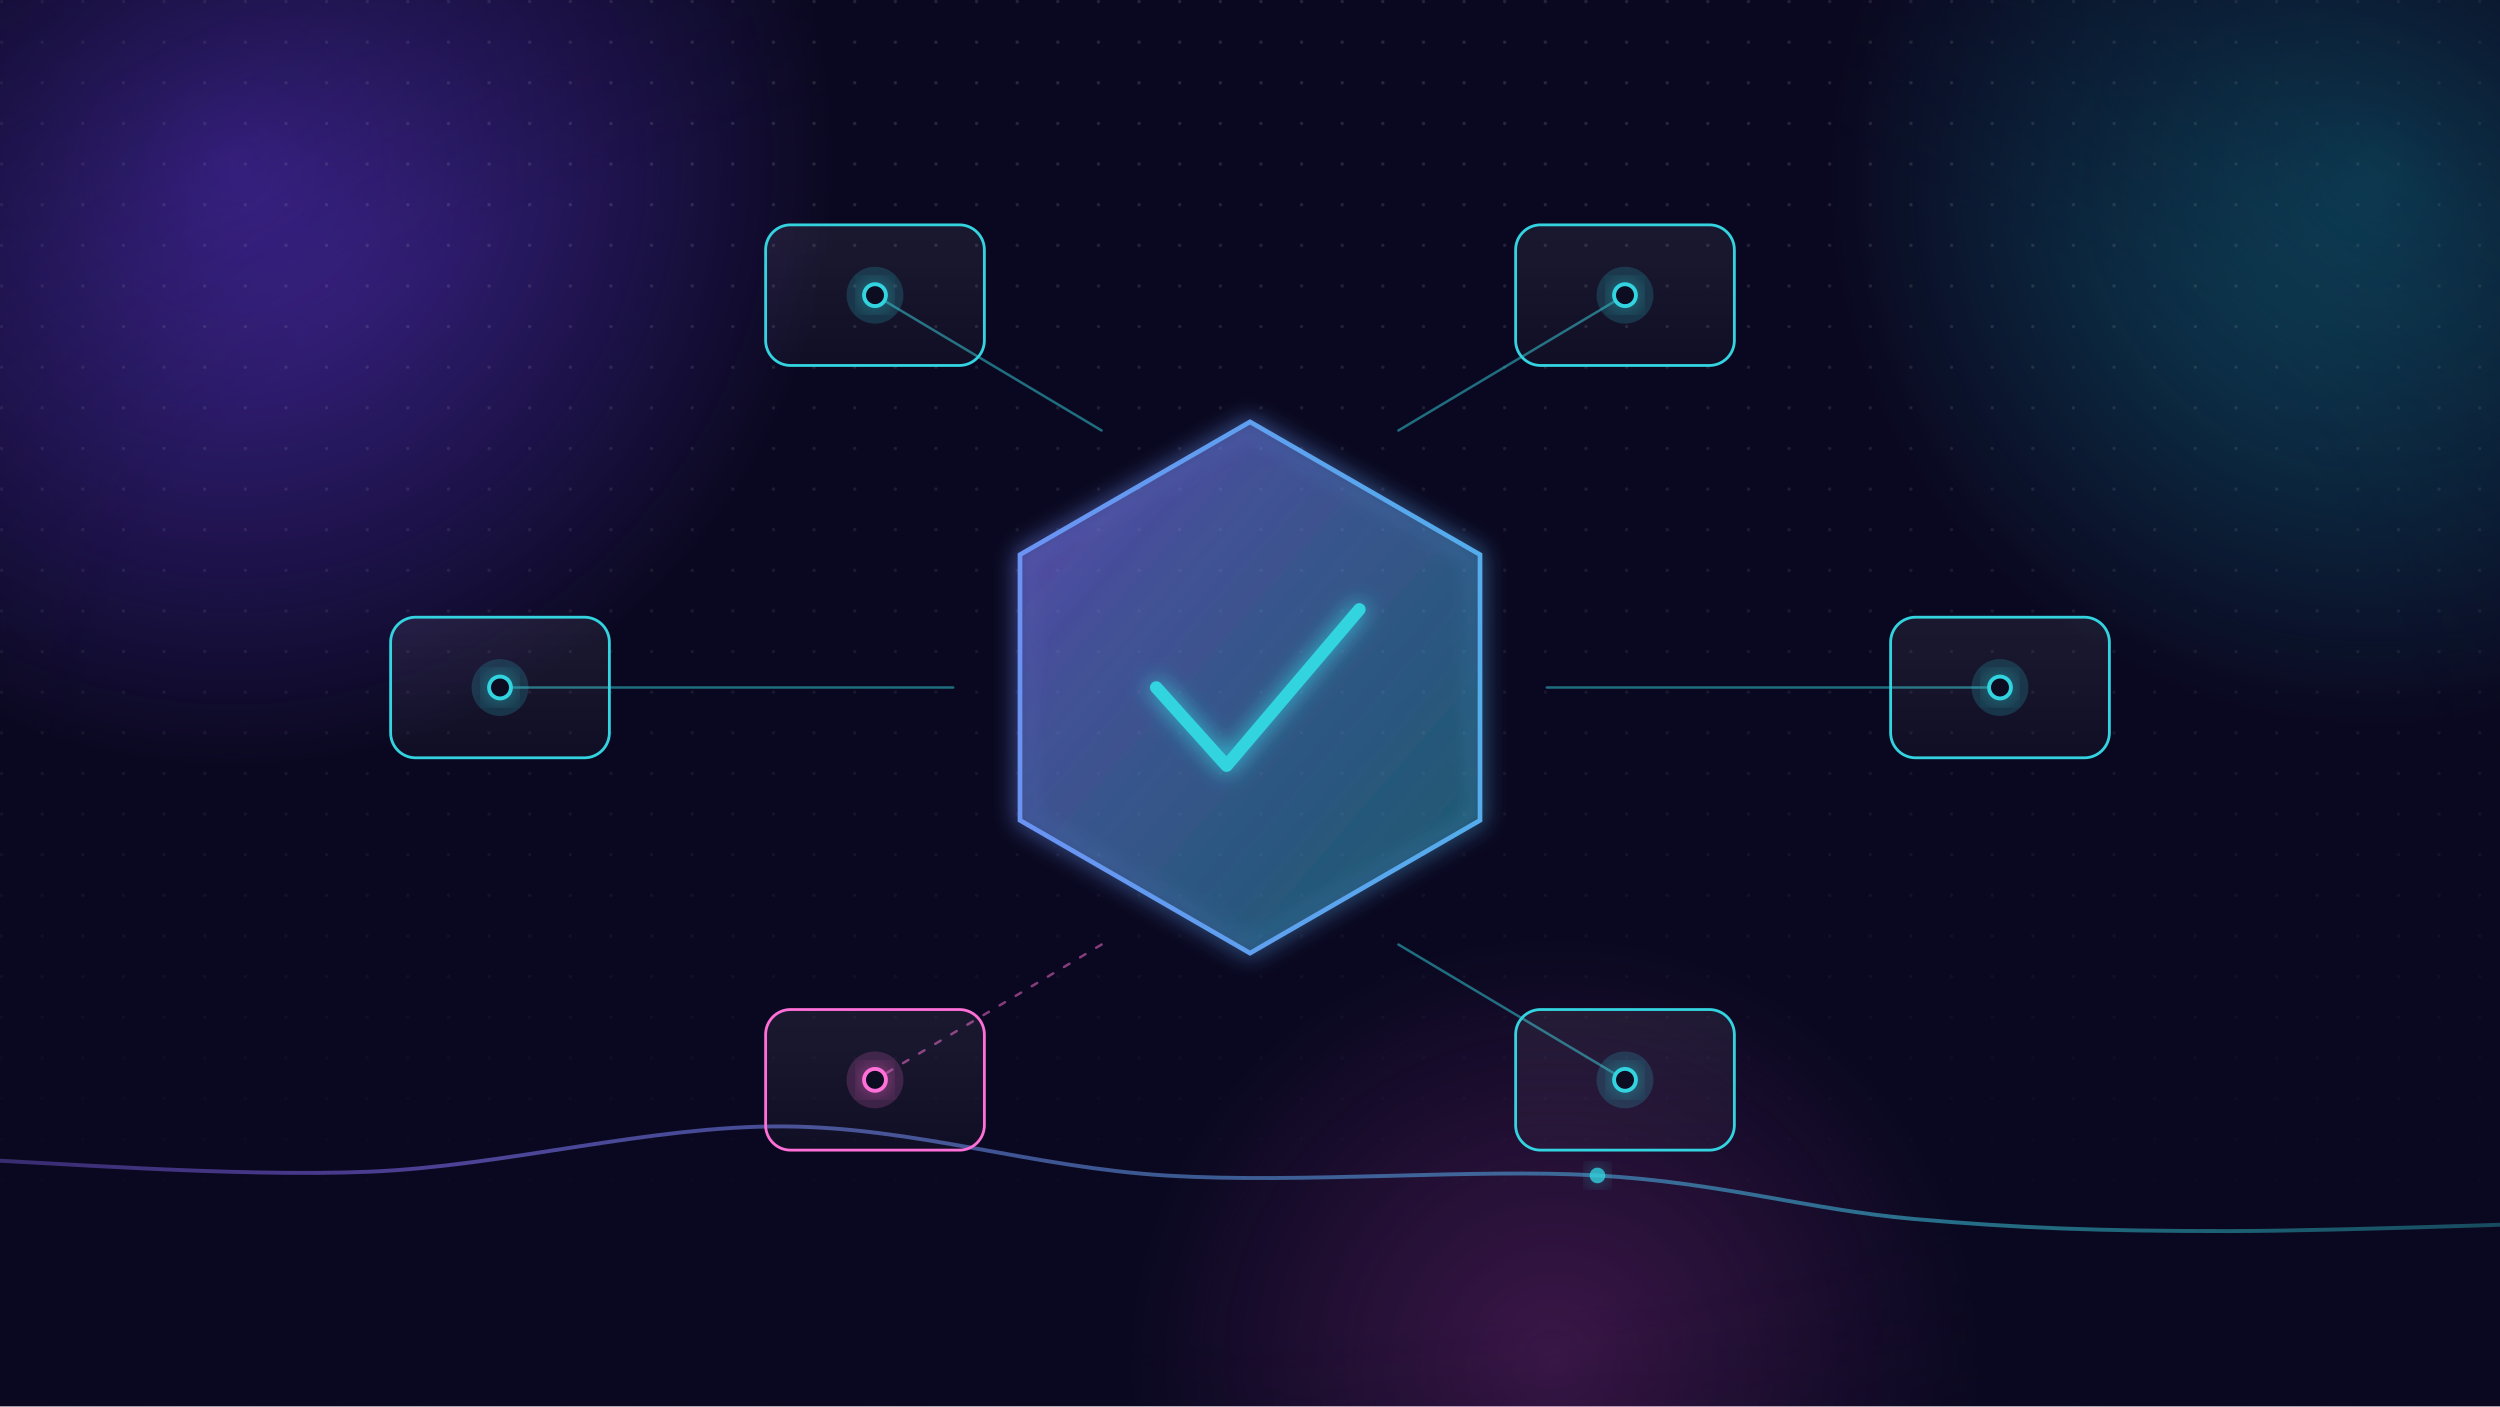
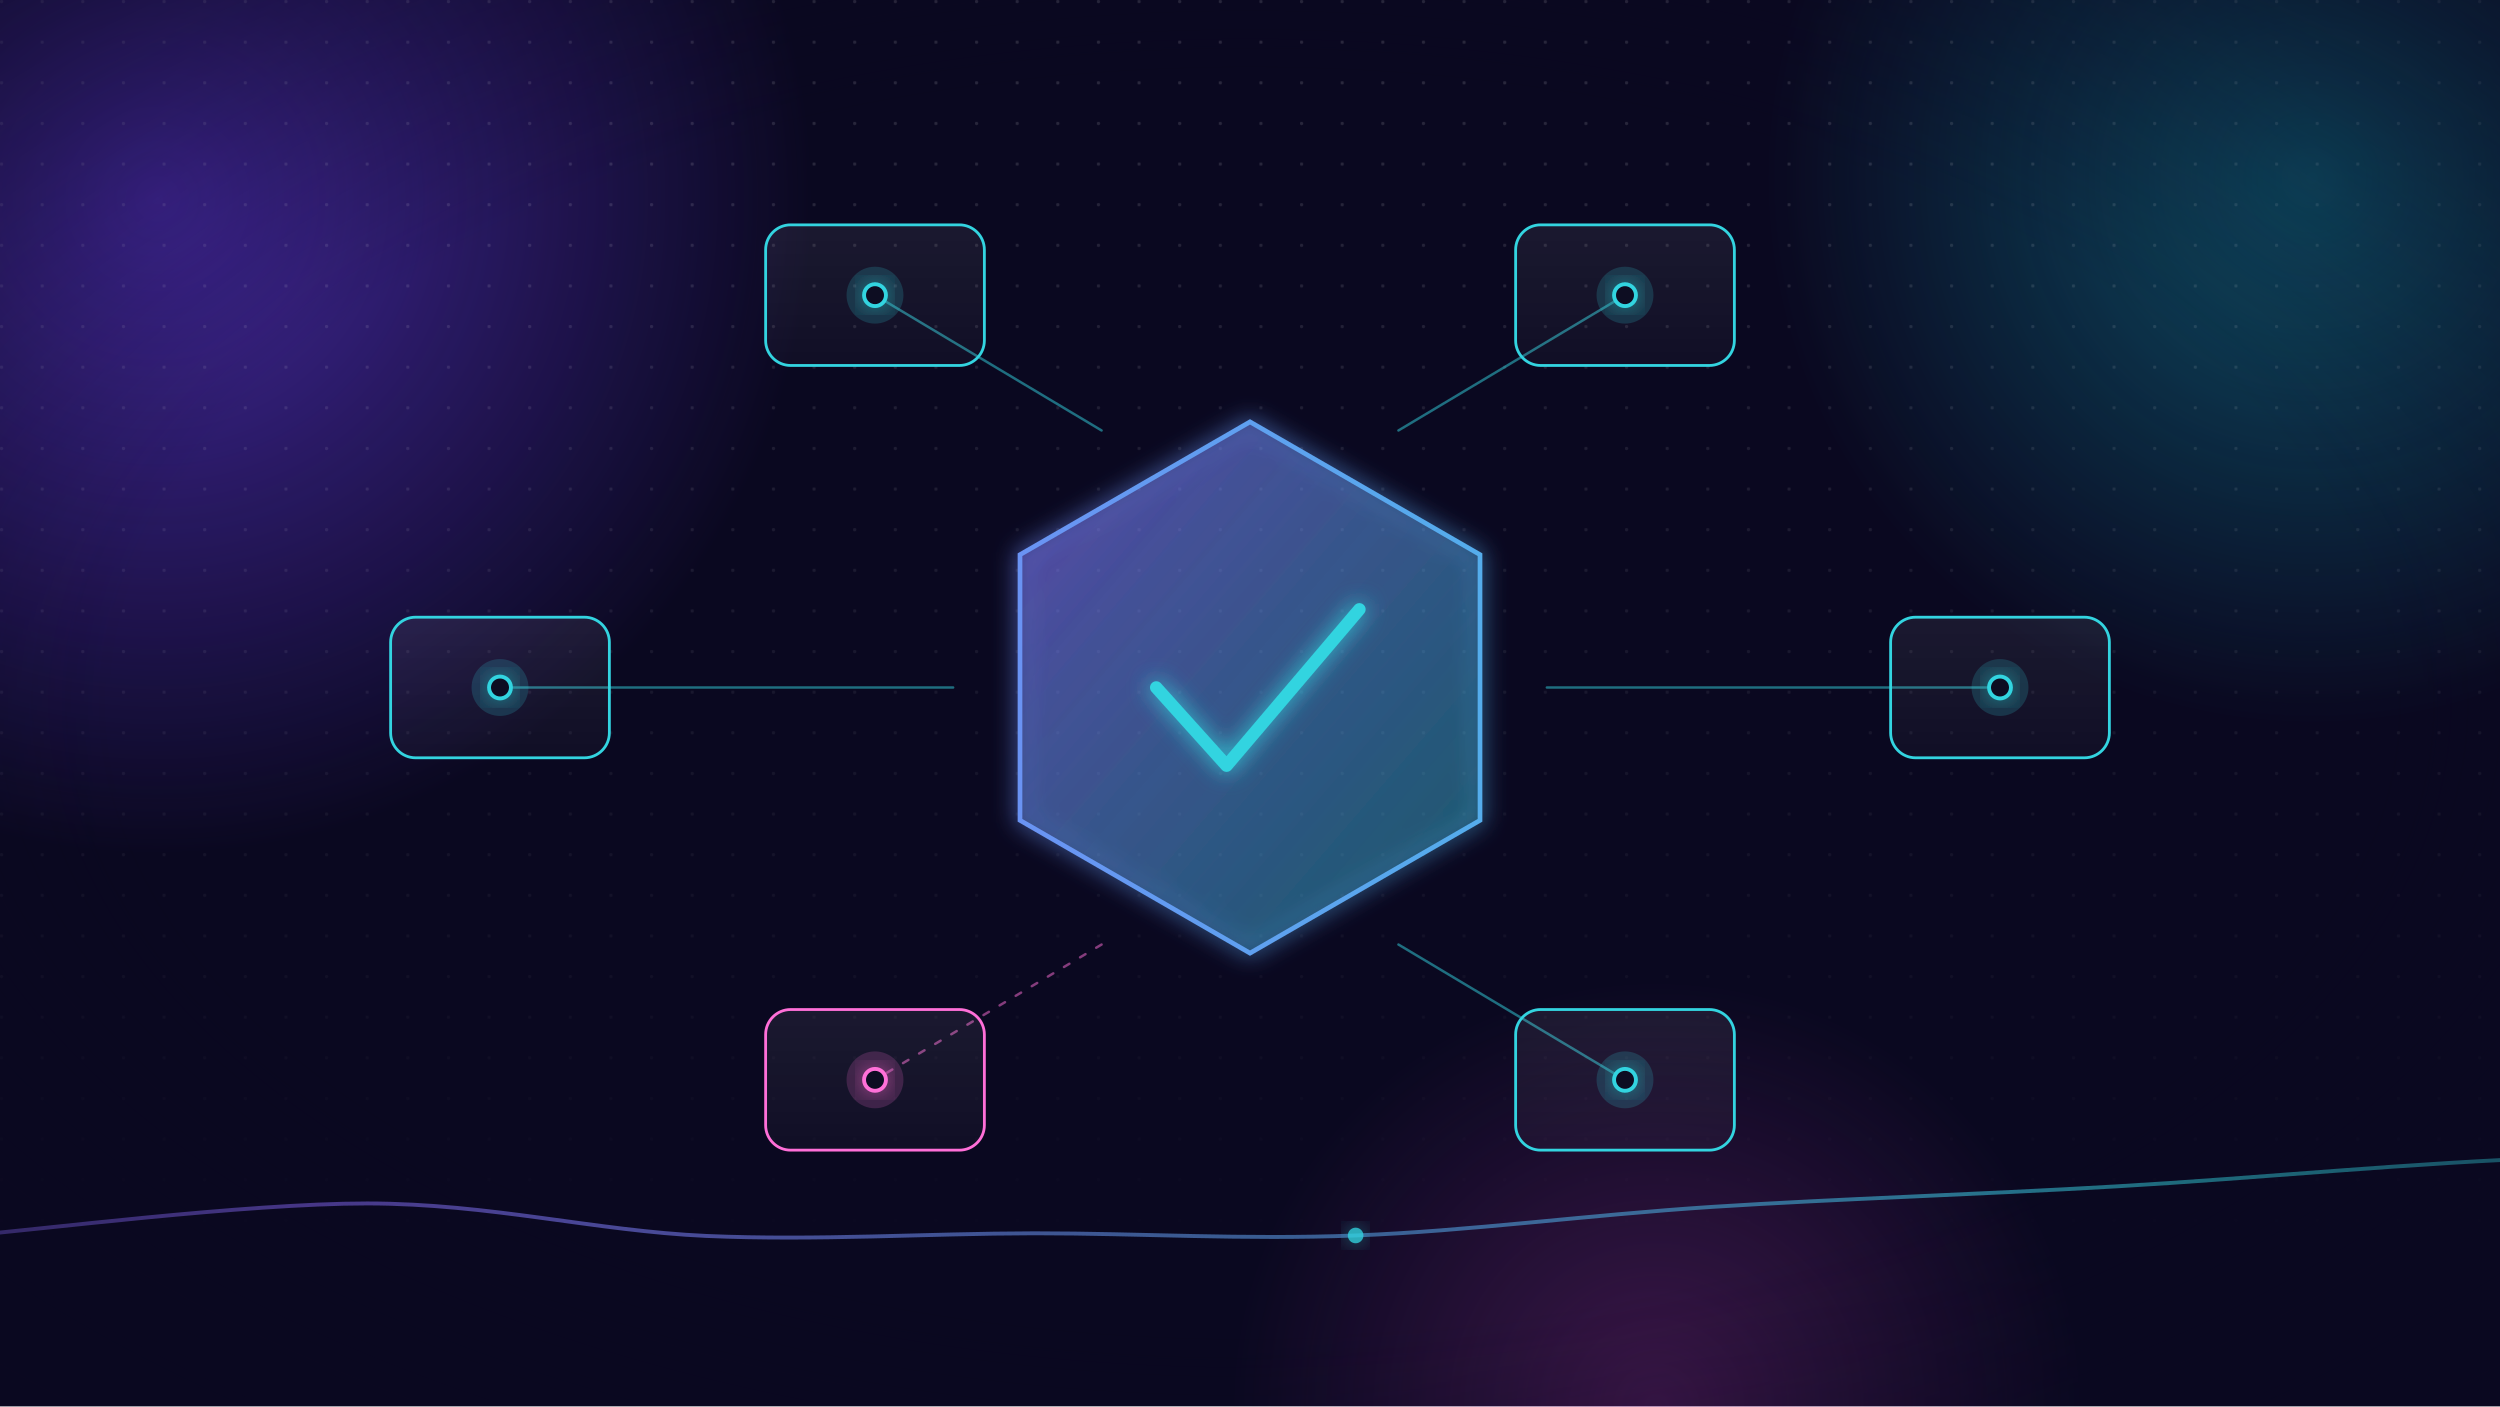
<svg xmlns="http://www.w3.org/2000/svg" viewBox="0 0 1600 900" width="1600" height="900" role="img">
  <defs>
    <linearGradient id="g" gradientUnits="userSpaceOnUse" x1="200" y1="0" x2="1400" y2="0">
      <stop offset="0" stop-color="#8b6cff" />
      <stop offset="1" stop-color="#33d4e0" />
    </linearGradient>
    <linearGradient id="hot" x1="0" y1="0" x2="1" y2="1">
      <stop offset="0" stop-color="#8b6cff" stop-opacity=".38" />
      <stop offset="1" stop-color="#33d4e0" stop-opacity=".22" />
    </linearGradient>
    <linearGradient id="glass" x1="0" y1="0" x2="0" y2="1">
      <stop offset="0" stop-color="#ffffff" stop-opacity=".07" />
      <stop offset="1" stop-color="#ffffff" stop-opacity=".025" />
    </linearGradient>
    <linearGradient id="barfill" x1="0" y1="0" x2="0" y2="1">
      <stop offset="0" stop-color="#8b6cff" stop-opacity=".3" />
      <stop offset="1" stop-color="#8b6cff" stop-opacity=".04" />
    </linearGradient>
    <linearGradient id="area" x1="0" y1="0" x2="0" y2="1">
      <stop offset="0" stop-color="#33d4e0" stop-opacity=".28" />
      <stop offset="1" stop-color="#8b6cff" stop-opacity="0" />
    </linearGradient>
    <linearGradient id="liquid" x1="0" y1="0" x2="0" y2="1">
      <stop offset="0" stop-color="#33d4e0" stop-opacity=".35" />
      <stop offset="1" stop-color="#8b6cff" stop-opacity=".2" />
    </linearGradient>
    <linearGradient id="liquidp" x1="0" y1="0" x2="0" y2="1">
      <stop offset="0" stop-color="#ff6fd8" stop-opacity=".3" />
      <stop offset="1" stop-color="#8b6cff" stop-opacity=".18" />
    </linearGradient>
    <radialGradient id="bl-v">
      <stop offset="0" stop-color="#6a3df0" stop-opacity=".62" />
      <stop offset=".7" stop-color="#6a3df0" stop-opacity="0" />
    </radialGradient>
    <radialGradient id="bl-t">
      <stop offset="0" stop-color="#12b5c9" stop-opacity=".5" />
      <stop offset=".7" stop-color="#12b5c9" stop-opacity="0" />
    </radialGradient>
    <radialGradient id="bl-m">
      <stop offset="0" stop-color="#c53fb8" stop-opacity=".45" />
      <stop offset=".7" stop-color="#c53fb8" stop-opacity="0" />
    </radialGradient>
    <pattern id="dots" width="26" height="26" patternUnits="userSpaceOnUse">
      <circle cx="1" cy="1" r="1.1" fill="#fff" fill-opacity=".13" />
    </pattern>
    <linearGradient id="fade" x1="0" y1="0" x2="0" y2="1">
      <stop offset="0" stop-color="#fff" />
      <stop offset=".9" stop-color="#fff" stop-opacity="0" />
    </linearGradient>
    <mask id="dotmask">
      <rect width="1600" height="900" fill="url(#fade)" />
    </mask>
    <radialGradient id="vignette" cx=".5" cy=".5" r=".75">
      <stop offset=".6" stop-color="#0a0820" stop-opacity="0" />
      <stop offset="1" stop-color="#0a0820" stop-opacity=".7" />
    </radialGradient>
    <filter id="glow" x="-40%" y="-40%" width="180%" height="180%">
      <feGaussianBlur stdDeviation="7" result="b" />
      <feMerge>
        <feMergeNode in="b" />
        <feMergeNode in="SourceGraphic" />
      </feMerge>
    </filter>
  </defs>
  <rect width="1600" height="900" fill="#0a0820" />
-   <circle cx="150.1" cy="106.4" r="548.8" fill="url(#bl-v)" opacity="0.95" />
-   <circle cx="1521.9" cy="113.1" r="504.3" fill="url(#bl-t)" opacity="0.8" />
-   <circle cx="994.8" cy="872.3" r="387.9" fill="url(#bl-m)" opacity="0.6" />
+   <circle cx="103" cy="129.4" r="593.7" fill="url(#bl-v)" opacity="0.95" />
+   <circle cx="1478.1" cy="115.6" r="495.3" fill="url(#bl-t)" opacity="0.8" />
+   <circle cx="1060.3" cy="899.6" r="387.3" fill="url(#bl-m)" opacity="0.6" />
  <rect width="1600" height="900" fill="url(#dots)" mask="url(#dotmask)" />
-   <path d="M-20,742 C22.7,743.3 149.3,753.5 236.1,749.9 C322.9,746.4 415.6,720.5 500.8,720.9 C586,721.3 660.4,747.2 747.3,752.4 C834.3,757.6 942.9,747.7 1022.4,752.3 C1101.9,756.9 1157.1,774.1 1224.4,780.1 C1291.6,786 1343.3,787.9 1425.9,787.9 C1508.6,787.8 1671.2,781.1 1720.3,779.8" fill="none" stroke="url(#g)" stroke-width="2.5" opacity=".55" />
-   <circle cx="1022.4" cy="752.3" r="5" fill="#33d4e0" filter="url(#glow)" opacity=".8" />
+   <path d="M-20,790.7 C22.5,787.3 156.5,770.2 235.1,770.2 C313.8,770.3 380.9,787.8 452,791 C523.2,794.1 592.8,789.4 662,789.3 C731.3,789.3 795.3,793.5 867.6,790.7 C939.9,787.9 1014.8,777.7 1095.8,772.4 C1176.9,767.2 1263.7,764.6 1354.1,759.3 C1444.5,754.1 1544.7,744 1638.4,740.8 C1732,737.7 1869.8,740.6 1916.1,740.6" fill="none" stroke="url(#g)" stroke-width="2.5" opacity=".55" />
+   <circle cx="867.6" cy="790.7" r="5" fill="#33d4e0" filter="url(#glow)" opacity=".8" />
  <g>
    <polygon points="947.2,355 947.2,525 800,610 652.8,525 652.8,355 800,270" fill="url(#hot)" stroke="url(#g)" stroke-width="3" opacity="1" filter="url(#glow)" />
    <path d="M740,440 L785,490 L870,390" stroke="#33d4e0" stroke-width="8" fill="none" opacity="1" stroke-linecap="round" stroke-linejoin="round" filter="url(#glow)" />
    <line x1="990" y1="440" x2="1280" y2="440" stroke="#33d4e0" stroke-width="1.6" opacity="0.5" stroke-linecap="round" />
    <rect x="1210" y="395" width="140" height="90" rx="16" fill="url(#glass)" stroke="#33d4e0" stroke-width="1.8" opacity="1" />
    <circle cx="1280" cy="440" r="18.2" fill="#33d4e0" stroke="none" stroke-width="2" opacity="0.18" />
    <circle cx="1280" cy="440" r="7" fill="#0a0820" stroke="#33d4e0" stroke-width="2.5" opacity="1" filter="url(#glow)" />
    <line x1="895" y1="604.5" x2="1040" y2="691.1" stroke="#33d4e0" stroke-width="1.6" opacity="0.5" stroke-linecap="round" />
    <rect x="970" y="646.1" width="140" height="90" rx="16" fill="url(#glass)" stroke="#33d4e0" stroke-width="1.8" opacity="1" />
    <circle cx="1040" cy="691.1" r="18.2" fill="#33d4e0" stroke="none" stroke-width="2" opacity="0.18" />
    <circle cx="1040" cy="691.1" r="7" fill="#0a0820" stroke="#33d4e0" stroke-width="2.5" opacity="1" filter="url(#glow)" />
    <line x1="705" y1="604.5" x2="560" y2="691.1" stroke="#ff6fd8" stroke-width="1.6" opacity="0.5" stroke-linecap="round" stroke-dasharray="4 8" />
    <rect x="490" y="646.1" width="140" height="90" rx="16" fill="url(#glass)" stroke="#ff6fd8" stroke-width="1.8" opacity="1" />
    <circle cx="560" cy="691.1" r="18.2" fill="#ff6fd8" stroke="none" stroke-width="2" opacity="0.18" />
    <circle cx="560" cy="691.1" r="7" fill="#0a0820" stroke="#ff6fd8" stroke-width="2.5" opacity="1" filter="url(#glow)" />
    <line x1="610" y1="440" x2="320" y2="440" stroke="#33d4e0" stroke-width="1.6" opacity="0.5" stroke-linecap="round" />
    <rect x="250" y="395" width="140" height="90" rx="16" fill="url(#glass)" stroke="#33d4e0" stroke-width="1.8" opacity="1" />
    <circle cx="320" cy="440" r="18.2" fill="#33d4e0" stroke="none" stroke-width="2" opacity="0.18" />
    <circle cx="320" cy="440" r="7" fill="#0a0820" stroke="#33d4e0" stroke-width="2.5" opacity="1" filter="url(#glow)" />
    <line x1="705" y1="275.5" x2="560" y2="188.9" stroke="#33d4e0" stroke-width="1.6" opacity="0.5" stroke-linecap="round" />
    <rect x="490" y="143.9" width="140" height="90" rx="16" fill="url(#glass)" stroke="#33d4e0" stroke-width="1.8" opacity="1" />
    <circle cx="560" cy="188.9" r="18.2" fill="#33d4e0" stroke="none" stroke-width="2" opacity="0.18" />
    <circle cx="560" cy="188.9" r="7" fill="#0a0820" stroke="#33d4e0" stroke-width="2.5" opacity="1" filter="url(#glow)" />
    <line x1="895" y1="275.5" x2="1040" y2="188.9" stroke="#33d4e0" stroke-width="1.6" opacity="0.5" stroke-linecap="round" />
    <rect x="970" y="143.9" width="140" height="90" rx="16" fill="url(#glass)" stroke="#33d4e0" stroke-width="1.8" opacity="1" />
    <circle cx="1040" cy="188.9" r="18.2" fill="#33d4e0" stroke="none" stroke-width="2" opacity="0.18" />
    <circle cx="1040" cy="188.9" r="7" fill="#0a0820" stroke="#33d4e0" stroke-width="2.5" opacity="1" filter="url(#glow)" />
  </g>
  <rect width="1600" height="900" fill="url(#vignette)" />
</svg>
